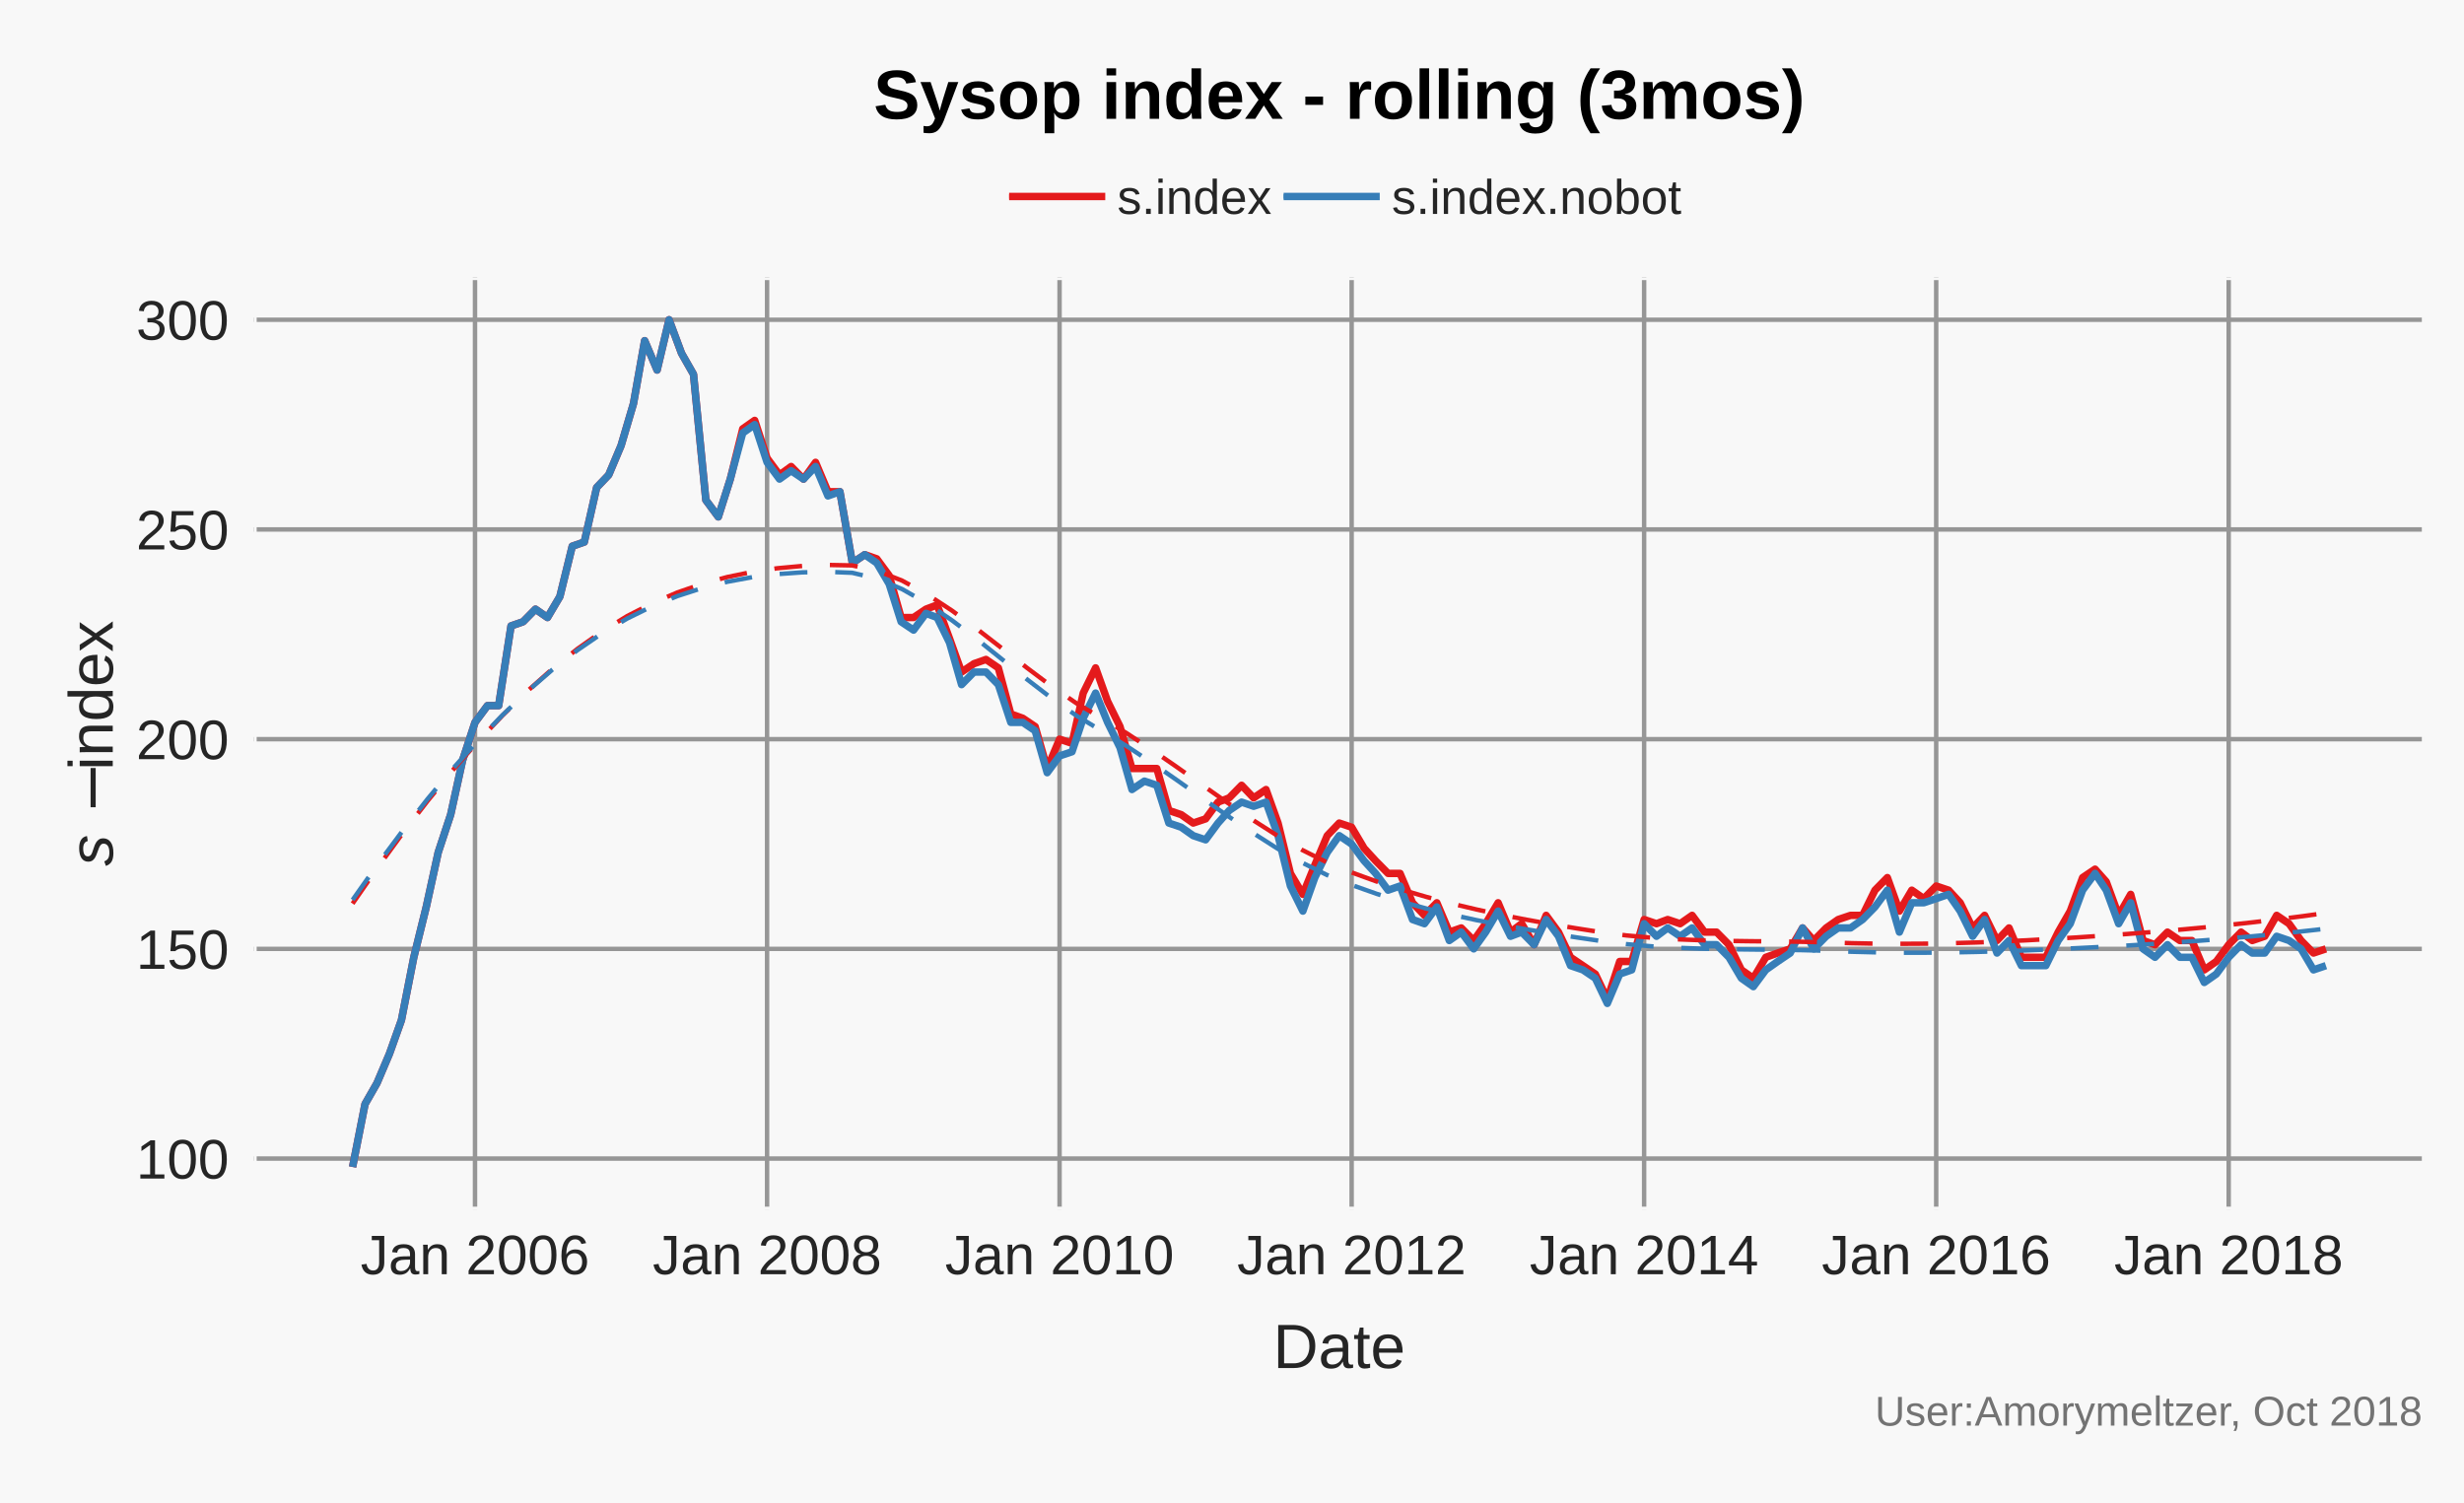
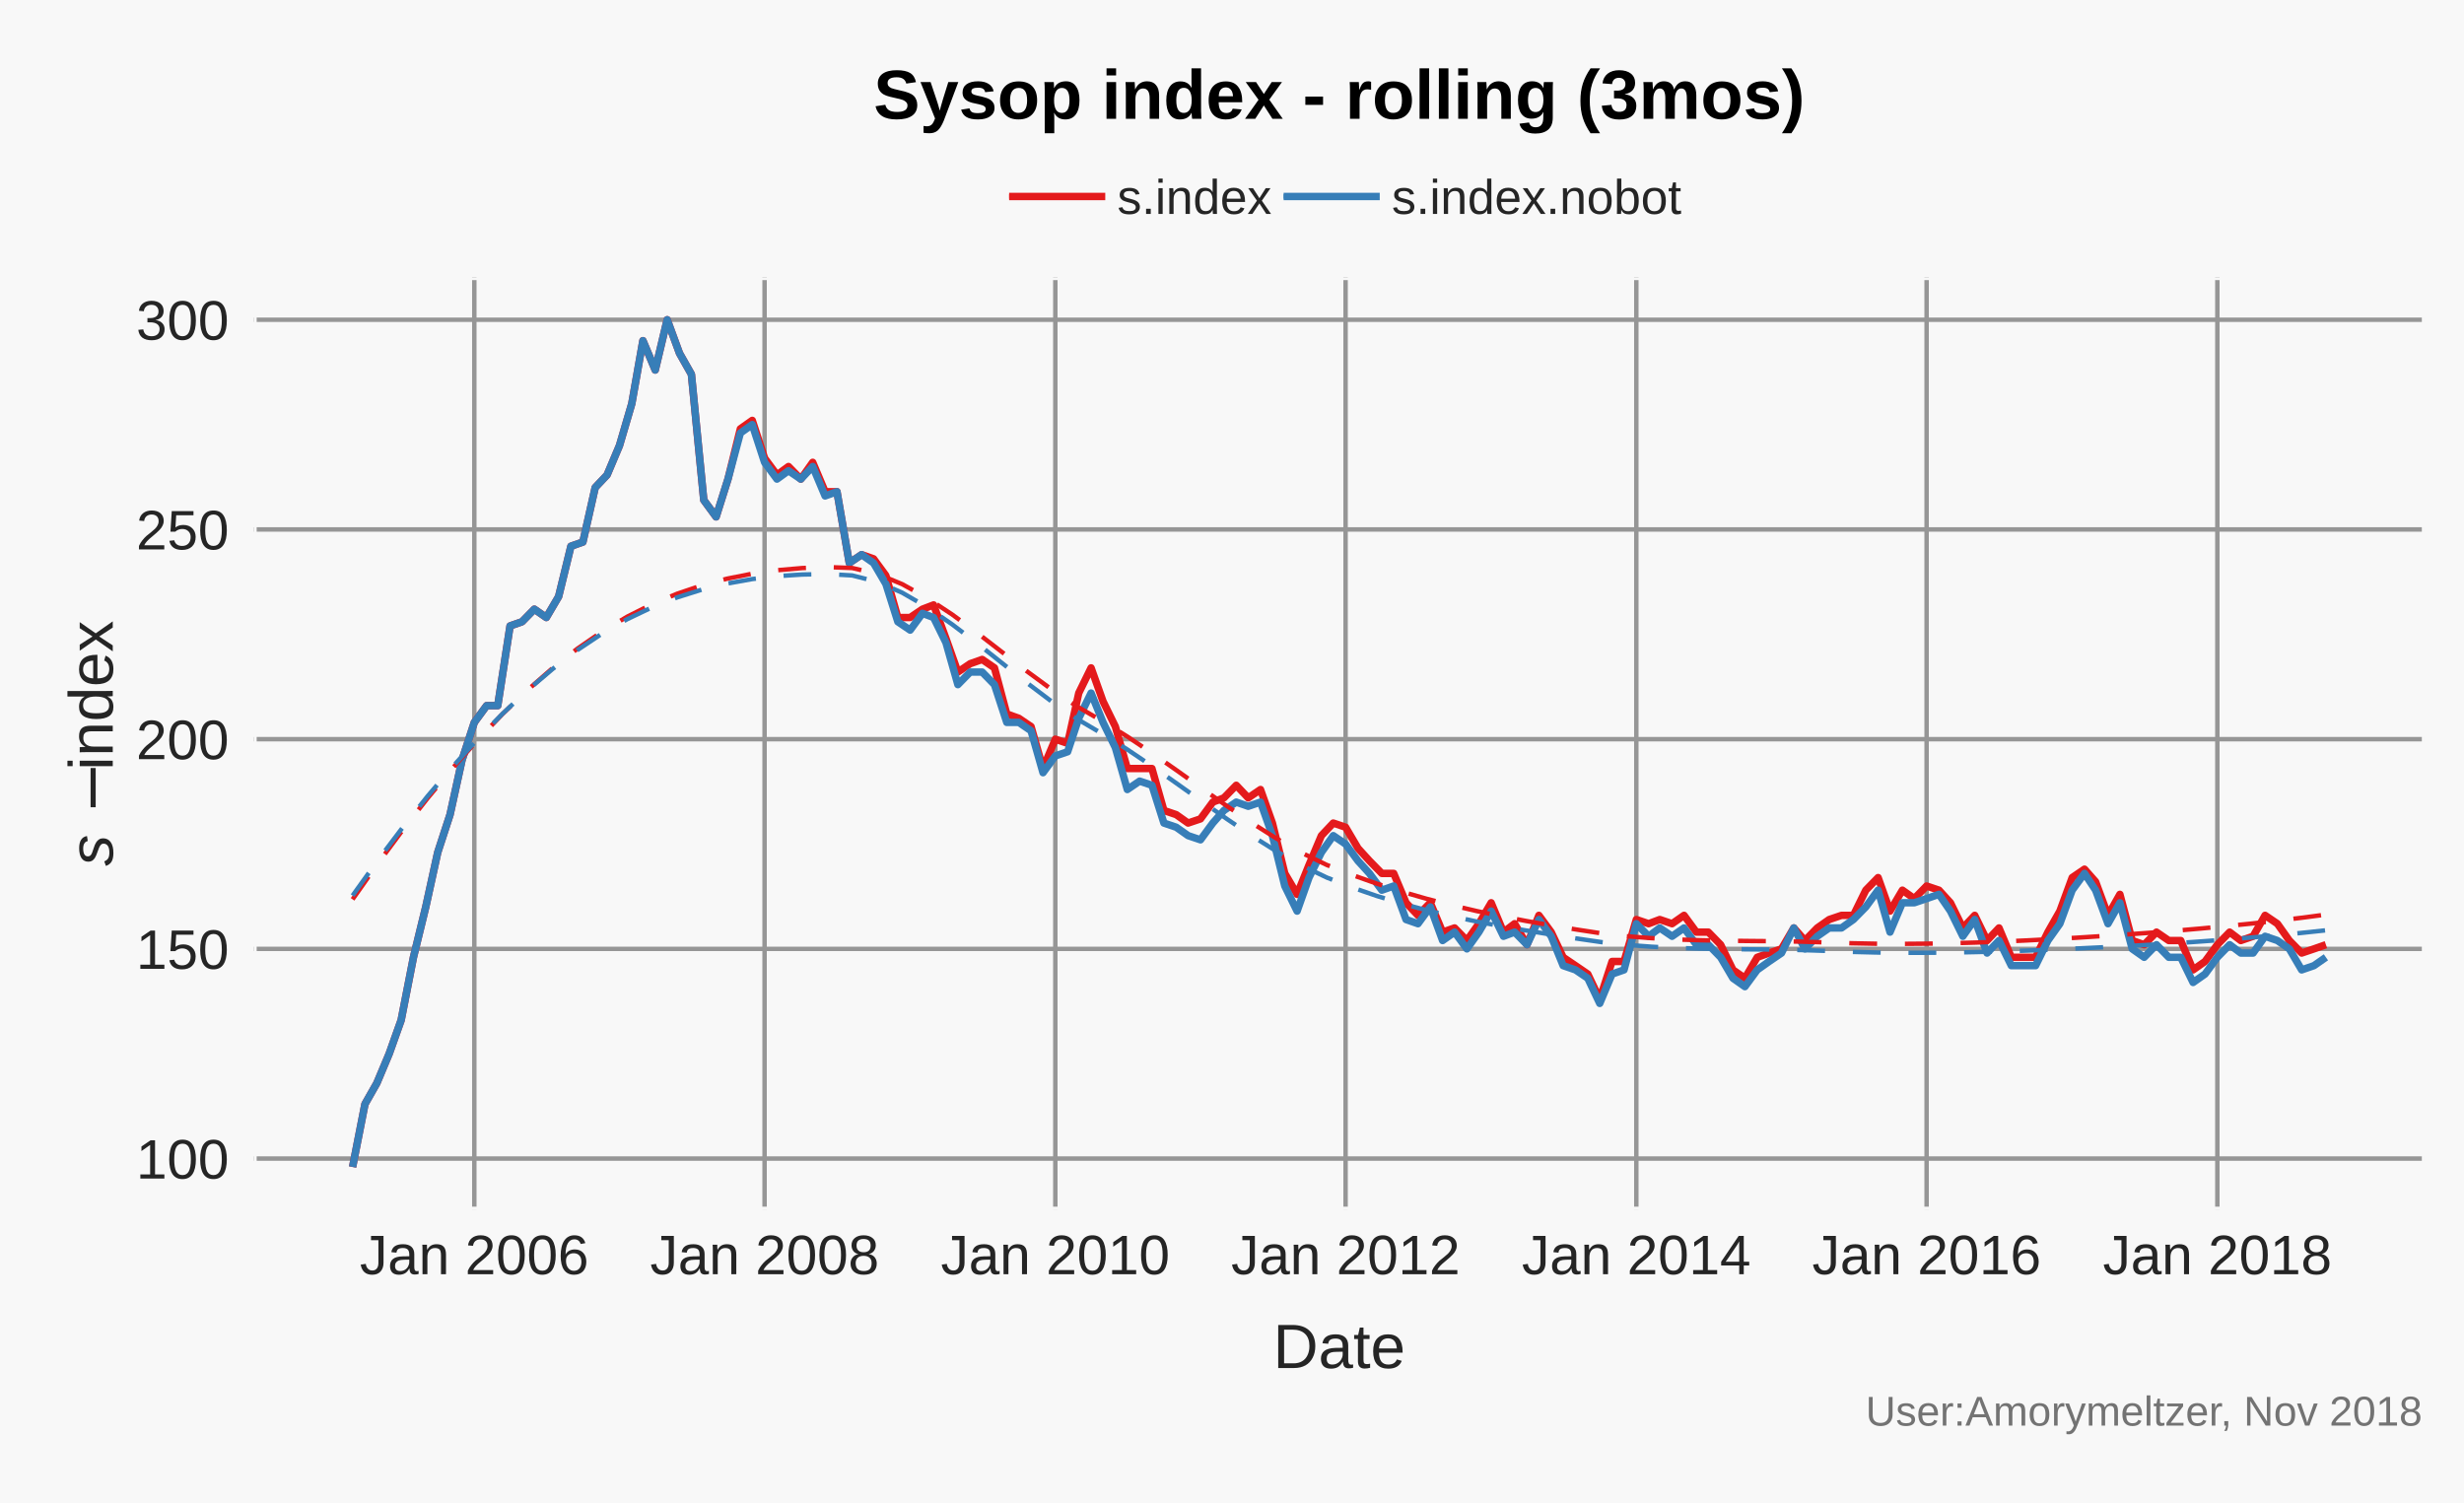
<svg xmlns="http://www.w3.org/2000/svg" viewBox="0 0 354.24 216.00">
  <defs>
    <style type="text/css">
    line, polyline, path, rect, circle {
      fill: none;
      stroke: #000000;
      stroke-linecap: round;
      stroke-linejoin: round;
      stroke-miterlimit: 10.00;
    }
  </style>
  </defs>
  <rect width="100%" height="100%" style="stroke: none; fill: #FFFFFF;" />
  <rect x="0.00" y="0.00" width="354.24" height="216.00" style="stroke-width: 0.78; stroke: #F8F8F8; fill: #F8F8F8;" />
  <defs>
    <clipPath id="cpMzYuNTA4OHwzNDguNTcxfDE3My44Njl8MzkuODc3Ng==">
      <rect x="36.51" y="39.88" width="312.06" height="133.99" />
    </clipPath>
  </defs>
  <rect x="36.51" y="39.88" width="312.06" height="133.99" style="stroke-width: 0.78; stroke: #F8F8F8; fill: #F8F8F8;" clip-path="url(#cpMzYuNTA4OHwzNDguNTcxfDE3My44Njl8MzkuODc3Ng==)" />
  <polyline points="36.51,166.57 348.57,166.57 " style="stroke-width: 0.64; stroke: #969696; stroke-linecap: butt;" clip-path="url(#cpMzYuNTA4OHwzNDguNTcxfDE3My44Njl8MzkuODc3Ng==)" />
  <polyline points="36.51,136.42 348.57,136.42 " style="stroke-width: 0.64; stroke: #969696; stroke-linecap: butt;" clip-path="url(#cpMzYuNTA4OHwzNDguNTcxfDE3My44Njl8MzkuODc3Ng==)" />
  <polyline points="36.51,106.27 348.57,106.27 " style="stroke-width: 0.64; stroke: #969696; stroke-linecap: butt;" clip-path="url(#cpMzYuNTA4OHwzNDguNTcxfDE3My44Njl8MzkuODc3Ng==)" />
  <polyline points="36.51,76.12 348.57,76.12 " style="stroke-width: 0.64; stroke: #969696; stroke-linecap: butt;" clip-path="url(#cpMzYuNTA4OHwzNDguNTcxfDE3My44Njl8MzkuODc3Ng==)" />
  <polyline points="36.51,45.97 348.57,45.97 " style="stroke-width: 0.64; stroke: #969696; stroke-linecap: butt;" clip-path="url(#cpMzYuNTA4OHwzNDguNTcxfDE3My44Njl8MzkuODc3Ng==)" />
-   <polyline points="68.29,173.87 68.29,39.88 " style="stroke-width: 0.64; stroke: #969696; stroke-linecap: butt;" clip-path="url(#cpMzYuNTA4OHwzNDguNTcxfDE3My44Njl8MzkuODc3Ng==)" />
-   <polyline points="110.28,173.87 110.28,39.88 " style="stroke-width: 0.64; stroke: #969696; stroke-linecap: butt;" clip-path="url(#cpMzYuNTA4OHwzNDguNTcxfDE3My44Njl8MzkuODc3Ng==)" />
-   <polyline points="152.33,173.87 152.33,39.88 " style="stroke-width: 0.64; stroke: #969696; stroke-linecap: butt;" clip-path="url(#cpMzYuNTA4OHwzNDguNTcxfDE3My44Njl8MzkuODc3Ng==)" />
-   <polyline points="194.32,173.87 194.32,39.88 " style="stroke-width: 0.64; stroke: #969696; stroke-linecap: butt;" clip-path="url(#cpMzYuNTA4OHwzNDguNTcxfDE3My44Njl8MzkuODc3Ng==)" />
-   <polyline points="236.37,173.87 236.37,39.88 " style="stroke-width: 0.64; stroke: #969696; stroke-linecap: butt;" clip-path="url(#cpMzYuNTA4OHwzNDguNTcxfDE3My44Njl8MzkuODc3Ng==)" />
-   <polyline points="278.36,173.87 278.36,39.88 " style="stroke-width: 0.64; stroke: #969696; stroke-linecap: butt;" clip-path="url(#cpMzYuNTA4OHwzNDguNTcxfDE3My44Njl8MzkuODc3Ng==)" />
-   <polyline points="320.41,173.87 320.41,39.88 " style="stroke-width: 0.64; stroke: #969696; stroke-linecap: butt;" clip-path="url(#cpMzYuNTA4OHwzNDguNTcxfDE3My44Njl8MzkuODc3Ng==)" />
-   <polyline points="50.69,167.78 52.48,158.73 54.20,155.72 55.99,151.50 57.71,146.67 59.49,137.63 61.28,130.39 63.00,122.55 64.79,117.12 66.51,109.29 68.29,103.86 70.08,101.45 71.69,101.45 73.47,89.99 75.20,89.39 76.98,87.58 78.71,88.78 80.49,85.77 82.27,78.53 84.00,77.93 85.78,70.09 87.51,68.28 89.29,64.06 91.07,58.03 92.68,48.98 94.47,53.20 96.19,45.97 97.98,50.79 99.70,53.81 101.48,71.90 103.27,74.31 104.99,68.88 106.78,61.65 108.50,60.44 110.28,65.87 112.07,68.28 113.74,67.07 115.52,68.88 117.25,66.47 119.03,70.69 120.75,70.69 122.54,80.94 124.32,79.74 126.05,80.34 127.83,82.75 129.55,88.78 131.34,88.78 133.12,87.58 134.73,86.97 136.51,91.80 138.24,96.62 140.02,95.42 141.75,94.81 143.53,96.02 145.32,102.65 147.04,103.26 148.82,104.46 150.55,110.49 152.33,106.27 154.12,106.87 155.73,99.64 157.51,96.02 159.24,100.84 161.02,104.46 162.74,110.49 164.53,110.49 166.31,110.49 168.04,116.52 169.82,117.12 171.54,118.33 173.33,117.73 175.11,115.32 176.72,114.71 178.50,112.90 180.23,114.71 182.01,113.51 183.74,118.33 185.52,125.57 187.31,128.58 189.03,124.36 190.81,120.14 192.54,118.33 194.32,118.93 196.11,121.95 197.77,123.76 199.56,125.57 201.28,125.57 203.07,129.79 204.79,131.60 206.57,129.79 208.36,134.01 210.08,133.41 211.87,135.22 213.59,132.80 215.38,129.79 217.16,134.01 218.77,132.80 220.55,135.82 222.28,131.60 224.06,134.01 225.79,137.63 227.57,138.83 229.35,140.04 231.08,143.66 232.86,138.23 234.59,138.23 236.37,132.20 238.15,132.80 239.76,132.20 241.55,132.80 243.27,131.60 245.06,134.01 246.78,134.01 248.57,135.82 250.35,139.44 252.07,140.64 253.86,137.63 255.58,137.02 257.37,136.42 259.15,133.41 260.76,135.22 262.54,133.41 264.27,132.20 266.05,131.60 267.78,131.60 269.56,127.98 271.34,126.17 273.07,130.99 274.85,127.98 276.58,129.19 278.36,127.38 280.14,127.98 281.81,129.79 283.60,133.41 285.32,131.60 287.10,135.22 288.83,133.41 290.61,137.63 292.40,137.63 294.12,137.63 295.90,134.01 297.63,130.99 299.41,126.17 301.20,124.96 302.81,126.77 304.59,131.60 306.32,128.58 308.10,135.22 309.82,135.82 311.61,134.01 313.39,135.22 315.12,135.22 316.90,139.44 318.63,138.23 320.41,135.82 322.19,134.01 323.80,135.22 325.59,134.61 327.31,131.60 329.09,132.80 330.82,135.22 332.60,137.02 334.39,136.42 " style="stroke-width: 1.07; stroke: #E41A1C; stroke-linecap: butt;" clip-path="url(#cpMzYuNTA4OHwzNDguNTcxfDE3My44Njl8MzkuODc3Ng==)" />
-   <polyline points="50.69,167.78 52.48,158.73 54.20,155.72 55.99,151.50 57.71,146.67 59.49,137.63 61.28,130.39 63.00,122.55 64.79,117.12 66.51,109.29 68.29,103.86 70.08,101.45 71.69,101.45 73.47,89.99 75.20,89.39 76.98,87.58 78.71,88.78 80.49,85.77 82.27,78.53 84.00,77.93 85.78,70.09 87.51,68.28 89.29,64.06 91.07,58.03 92.68,48.98 94.47,53.20 96.19,45.97 97.98,50.79 99.70,53.81 101.48,71.90 103.27,74.31 104.99,68.88 106.78,62.25 108.50,61.04 110.28,66.47 112.07,68.88 113.74,67.68 115.52,68.88 117.25,67.07 119.03,71.30 120.75,70.69 122.54,80.94 124.32,79.74 126.05,80.94 127.83,83.96 129.55,89.39 131.34,90.59 133.12,88.18 134.73,88.78 136.51,92.40 138.24,98.43 140.02,96.62 141.75,96.62 143.53,98.43 145.32,103.86 147.04,103.86 148.82,105.06 150.55,111.09 152.33,108.68 154.12,108.08 155.73,103.26 157.51,99.64 159.24,103.86 161.02,107.48 162.74,113.51 164.53,112.30 166.31,112.90 168.04,118.33 169.82,118.93 171.54,120.14 173.33,120.74 175.11,118.33 176.72,116.52 178.50,115.32 180.23,115.92 182.01,115.32 183.74,120.14 185.52,127.38 187.31,130.99 189.03,126.17 190.81,122.55 192.54,120.14 194.32,121.35 196.11,123.76 197.77,125.57 199.56,127.98 201.28,127.38 203.07,132.20 204.79,132.80 206.57,130.39 208.36,135.22 210.08,134.01 211.87,136.42 213.59,134.01 215.38,130.99 217.16,134.61 218.77,134.01 220.55,135.82 222.28,132.20 224.06,134.61 225.79,138.83 227.57,139.44 229.35,140.64 231.08,144.26 232.86,140.04 234.59,139.44 236.37,132.80 238.15,134.61 239.76,133.41 241.55,134.61 243.27,133.41 245.06,135.82 246.78,135.82 248.57,137.63 250.35,140.64 252.07,141.85 253.86,139.44 255.58,138.23 257.37,137.02 259.15,133.41 260.76,136.42 262.54,134.61 264.27,133.41 266.05,133.41 267.78,132.20 269.56,130.39 271.34,127.98 273.07,134.01 274.85,129.79 276.58,129.79 278.36,129.19 280.14,128.58 281.81,130.99 283.60,134.61 285.32,132.20 287.10,137.02 288.83,135.22 290.61,138.83 292.40,138.83 294.12,138.83 295.90,135.22 297.63,132.80 299.41,127.98 301.20,125.57 302.81,127.98 304.59,132.80 306.32,129.79 308.10,136.42 309.82,137.63 311.61,135.82 313.39,137.63 315.12,137.63 316.90,141.25 318.63,140.04 320.41,137.63 322.19,135.82 323.80,137.02 325.59,137.02 327.31,134.61 329.09,135.22 330.82,136.42 332.60,139.44 334.39,138.83 " style="stroke-width: 1.07; stroke: #377EB8; stroke-linecap: butt;" clip-path="url(#cpMzYuNTA4OHwzNDguNTcxfDE3My44Njl8MzkuODc3Ng==)" />
-   <polyline points="50.69,129.91 54.28,124.74 57.88,119.81 61.47,115.15 65.06,110.77 68.65,106.67 72.24,102.86 75.83,99.35 79.42,96.16 83.01,93.29 86.60,90.75 90.19,88.56 93.79,86.72 97.38,85.18 100.97,83.94 104.56,82.96 108.15,82.22 111.74,81.70 115.33,81.37 118.92,81.22 122.51,81.29 126.11,82.06 129.70,83.48 133.29,85.44 136.88,87.80 140.47,90.44 144.06,93.22 147.65,96.02 151.24,98.71 154.83,101.16 158.42,103.27 162.02,105.44 165.61,107.80 169.20,110.28 172.79,112.82 176.38,115.35 179.97,117.80 183.56,120.09 187.15,122.17 190.74,123.97 194.34,125.44 197.93,126.74 201.52,127.91 205.11,128.96 208.70,129.91 212.29,130.76 215.88,131.53 219.47,132.23 223.06,132.87 226.65,133.47 230.25,134.03 233.84,134.49 237.43,134.81 241.02,135.04 244.61,135.18 248.20,135.27 251.79,135.32 255.38,135.35 258.97,135.40 262.57,135.48 266.16,135.60 269.75,135.67 273.34,135.69 276.93,135.67 280.52,135.60 284.11,135.50 287.70,135.36 291.29,135.19 294.88,134.99 298.48,134.78 302.07,134.54 305.66,134.29 309.25,134.01 312.84,133.71 316.43,133.38 320.02,133.02 323.61,132.63 327.20,132.21 330.80,131.75 334.39,131.26 " style="stroke-width: 0.64; stroke: #E41A1C; stroke-dasharray: 4.00,4.00; stroke-linecap: butt;" clip-path="url(#cpMzYuNTA4OHwzNDguNTcxfDE3My44Njl8MzkuODc3Ng==)" />
-   <polyline points="50.69,129.38 54.28,124.29 57.88,119.45 61.47,114.87 65.06,110.56 68.65,106.54 72.24,102.81 75.83,99.39 79.42,96.27 83.01,93.48 86.60,91.02 90.19,88.92 93.79,87.15 97.38,85.70 100.97,84.54 104.56,83.64 108.15,82.98 111.74,82.54 115.33,82.29 118.92,82.21 122.51,82.35 126.11,83.19 129.70,84.70 133.29,86.75 136.88,89.20 140.47,91.92 144.06,94.79 147.65,97.67 151.24,100.43 154.83,102.94 158.42,105.10 162.02,107.29 165.61,109.67 169.20,112.16 172.79,114.70 176.38,117.22 179.97,119.65 183.56,121.94 187.15,124.00 190.74,125.78 194.34,127.24 197.93,128.51 201.52,129.64 205.11,130.63 208.70,131.51 212.29,132.29 215.88,132.99 219.47,133.62 223.06,134.21 226.65,134.77 230.25,135.30 233.84,135.74 237.43,136.05 241.02,136.26 244.61,136.39 248.20,136.47 251.79,136.51 255.38,136.55 258.97,136.60 262.57,136.69 266.16,136.83 269.75,136.92 273.34,136.97 276.93,136.97 280.52,136.93 284.11,136.86 287.70,136.76 291.29,136.64 294.88,136.49 298.48,136.32 302.07,136.14 305.66,135.95 309.25,135.73 312.84,135.49 316.43,135.23 320.02,134.95 323.61,134.63 327.20,134.29 330.80,133.92 334.39,133.52 " style="stroke-width: 0.64; stroke: #377EB8; stroke-dasharray: 4.00,4.00; stroke-linecap: butt;" clip-path="url(#cpMzYuNTA4OHwzNDguNTcxfDE3My44Njl8MzkuODc3Ng==)" />
+   <polyline points="68.19,173.87 68.19,39.88 " style="stroke-width: 0.64; stroke: #969696; stroke-linecap: butt;" clip-path="url(#cpMzYuNTA4OHwzNDguNTcxfDE3My44Njl8MzkuODc3Ng==)" />
+   <polyline points="109.92,173.87 109.92,39.88 " style="stroke-width: 0.64; stroke: #969696; stroke-linecap: butt;" clip-path="url(#cpMzYuNTA4OHwzNDguNTcxfDE3My44Njl8MzkuODc3Ng==)" />
+   <polyline points="151.72,173.87 151.72,39.88 " style="stroke-width: 0.64; stroke: #969696; stroke-linecap: butt;" clip-path="url(#cpMzYuNTA4OHwzNDguNTcxfDE3My44Njl8MzkuODc3Ng==)" />
+   <polyline points="193.45,173.87 193.45,39.88 " style="stroke-width: 0.64; stroke: #969696; stroke-linecap: butt;" clip-path="url(#cpMzYuNTA4OHwzNDguNTcxfDE3My44Njl8MzkuODc3Ng==)" />
+   <polyline points="235.25,173.87 235.25,39.88 " style="stroke-width: 0.64; stroke: #969696; stroke-linecap: butt;" clip-path="url(#cpMzYuNTA4OHwzNDguNTcxfDE3My44Njl8MzkuODc3Ng==)" />
+   <polyline points="276.98,173.87 276.98,39.88 " style="stroke-width: 0.64; stroke: #969696; stroke-linecap: butt;" clip-path="url(#cpMzYuNTA4OHwzNDguNTcxfDE3My44Njl8MzkuODc3Ng==)" />
+   <polyline points="318.78,173.87 318.78,39.88 " style="stroke-width: 0.64; stroke: #969696; stroke-linecap: butt;" clip-path="url(#cpMzYuNTA4OHwzNDguNTcxfDE3My44Njl8MzkuODc3Ng==)" />
+   <polyline points="50.69,167.78 52.47,158.73 54.18,155.72 55.95,151.50 57.67,146.67 59.44,137.63 61.21,130.39 62.93,122.55 64.70,117.12 66.42,109.29 68.19,103.86 69.96,101.45 71.56,101.45 73.33,89.99 75.05,89.39 76.82,87.58 78.54,88.78 80.31,85.77 82.08,78.53 83.80,77.93 85.57,70.09 87.28,68.28 89.06,64.06 90.83,58.03 92.43,48.98 94.20,53.20 95.92,45.97 97.69,50.79 99.40,53.81 101.18,71.90 102.95,74.31 104.66,68.88 106.44,61.65 108.15,60.44 109.92,65.87 111.70,68.28 113.36,67.07 115.13,68.88 116.84,66.47 118.62,70.69 120.33,70.69 122.10,80.94 123.87,79.74 125.59,80.34 127.36,82.75 129.08,88.78 130.85,88.78 132.62,87.58 134.22,86.97 136.00,91.80 137.71,96.62 139.48,95.42 141.20,94.81 142.97,96.02 144.74,102.65 146.46,103.26 148.23,104.46 149.95,110.49 151.72,106.27 153.49,106.87 155.09,99.64 156.86,96.02 158.58,100.84 160.35,104.46 162.07,110.49 163.84,110.49 165.61,110.49 167.33,116.52 169.10,117.12 170.81,118.33 172.59,117.73 174.36,115.32 175.96,114.71 177.73,112.90 179.45,114.71 181.22,113.51 182.93,118.33 184.71,125.57 186.48,128.58 188.19,124.36 189.97,120.14 191.68,118.33 193.45,118.93 195.23,121.95 196.88,123.76 198.66,125.57 200.37,125.57 202.14,129.79 203.86,131.60 205.63,129.79 207.40,134.01 209.12,133.41 210.89,135.22 212.61,132.80 214.38,129.79 216.15,134.01 217.75,132.80 219.53,135.82 221.24,131.60 223.01,134.01 224.73,137.63 226.50,138.83 228.27,140.04 229.99,143.66 231.76,138.23 233.48,138.23 235.25,132.20 237.02,132.80 238.62,132.20 240.39,132.80 242.11,131.60 243.88,134.01 245.60,134.01 247.37,135.82 249.14,139.44 250.86,140.64 252.63,137.63 254.34,137.02 256.12,136.42 257.89,133.41 259.49,135.22 261.26,133.41 262.98,132.20 264.75,131.60 266.46,131.60 268.24,127.98 270.01,126.17 271.72,130.99 273.50,127.98 275.21,129.19 276.98,127.38 278.76,127.98 280.41,129.79 282.19,133.41 283.90,131.60 285.67,135.22 287.39,133.41 289.16,137.63 290.93,137.63 292.65,137.63 294.42,134.01 296.14,130.99 297.91,126.17 299.68,124.96 301.28,126.77 303.06,131.60 304.77,128.58 306.54,135.22 308.26,135.82 310.03,134.01 311.80,135.22 313.52,135.22 315.29,139.44 317.01,138.23 318.78,135.82 320.55,134.01 322.15,135.22 323.92,134.61 325.64,131.60 327.41,132.80 329.13,135.22 330.90,137.02 332.67,136.42 334.39,135.82 " style="stroke-width: 1.07; stroke: #E41A1C; stroke-linecap: butt;" clip-path="url(#cpMzYuNTA4OHwzNDguNTcxfDE3My44Njl8MzkuODc3Ng==)" />
+   <polyline points="50.69,167.78 52.47,158.73 54.18,155.72 55.95,151.50 57.67,146.67 59.44,137.63 61.21,130.39 62.93,122.55 64.70,117.12 66.42,109.29 68.19,103.86 69.96,101.45 71.56,101.45 73.33,89.99 75.05,89.39 76.82,87.58 78.54,88.78 80.31,85.77 82.08,78.53 83.80,77.93 85.57,70.09 87.28,68.28 89.06,64.06 90.83,58.03 92.43,48.98 94.20,53.20 95.92,45.97 97.69,50.79 99.40,53.81 101.18,71.90 102.95,74.31 104.66,68.88 106.44,62.25 108.15,61.04 109.92,66.47 111.70,68.88 113.36,67.68 115.13,68.88 116.84,67.07 118.62,71.30 120.33,70.69 122.10,80.94 123.87,79.74 125.59,80.94 127.36,83.96 129.08,89.39 130.85,90.59 132.62,88.18 134.22,88.78 136.00,92.40 137.71,98.43 139.48,96.62 141.20,96.62 142.97,98.43 144.74,103.86 146.46,103.86 148.23,105.06 149.95,111.09 151.72,108.68 153.49,108.08 155.09,103.26 156.86,99.64 158.58,103.86 160.35,107.48 162.07,113.51 163.84,112.30 165.61,112.90 167.33,118.33 169.10,118.93 170.81,120.14 172.59,120.74 174.36,118.33 175.96,116.52 177.73,115.32 179.45,115.92 181.22,115.32 182.93,120.14 184.71,127.38 186.48,130.99 188.19,126.17 189.97,122.55 191.68,120.14 193.45,121.35 195.23,123.76 196.88,125.57 198.66,127.98 200.37,127.38 202.14,132.20 203.86,132.80 205.63,130.39 207.40,135.22 209.12,134.01 210.89,136.42 212.61,134.01 214.38,130.99 216.15,134.61 217.75,134.01 219.53,135.82 221.24,132.20 223.01,134.61 224.73,138.83 226.50,139.44 228.27,140.64 229.99,144.26 231.76,140.04 233.48,139.44 235.25,132.80 237.02,134.61 238.62,133.41 240.39,134.61 242.11,133.41 243.88,135.82 245.60,135.82 247.37,137.63 249.14,140.64 250.86,141.85 252.63,139.44 254.34,138.23 256.12,137.02 257.89,133.41 259.49,136.42 261.26,134.61 262.98,133.41 264.75,133.41 266.46,132.20 268.24,130.39 270.01,127.98 271.72,134.01 273.50,129.79 275.21,129.79 276.98,129.19 278.76,128.58 280.41,130.99 282.19,134.61 283.90,132.20 285.67,137.02 287.39,135.22 289.16,138.83 290.93,138.83 292.65,138.83 294.42,135.22 296.14,132.80 297.91,127.98 299.68,125.57 301.28,127.98 303.06,132.80 304.77,129.79 306.54,136.42 308.26,137.63 310.03,135.82 311.80,137.63 313.52,137.63 315.29,141.25 317.01,140.04 318.78,137.63 320.55,135.82 322.15,137.02 323.92,137.02 325.64,134.61 327.41,135.22 329.13,136.42 330.90,139.44 332.67,138.83 334.39,137.63 " style="stroke-width: 1.07; stroke: #377EB8; stroke-linecap: butt;" clip-path="url(#cpMzYuNTA4OHwzNDguNTcxfDE3My44Njl8MzkuODc3Ng==)" />
+   <polyline points="50.69,129.30 54.28,124.20 57.88,119.35 61.47,114.76 65.06,110.45 68.65,106.41 72.24,102.66 75.83,99.22 79.42,96.08 83.01,93.26 86.60,90.78 90.19,88.65 93.79,86.84 97.38,85.35 100.97,84.14 104.56,83.19 108.15,82.48 111.74,81.98 115.33,81.67 118.92,81.53 122.51,81.66 126.11,82.50 129.70,83.98 133.29,85.97 136.88,88.34 140.47,90.98 144.06,93.75 147.65,96.52 151.24,99.16 154.83,101.56 158.42,103.64 162.02,105.86 165.61,108.27 169.20,110.78 172.79,113.34 176.38,115.88 179.97,118.31 183.56,120.58 187.15,122.62 190.74,124.35 194.34,125.77 197.93,127.04 201.52,128.19 205.11,129.22 208.70,130.14 212.29,130.98 215.88,131.73 219.47,132.42 223.06,133.05 226.65,133.64 230.25,134.19 233.84,134.60 237.43,134.88 241.02,135.07 244.61,135.18 248.20,135.25 251.79,135.29 255.38,135.32 258.97,135.38 262.57,135.49 266.16,135.61 269.75,135.68 273.34,135.70 276.93,135.67 280.52,135.61 284.11,135.51 287.70,135.37 291.29,135.21 294.88,135.02 298.48,134.82 302.07,134.59 305.66,134.35 309.25,134.09 312.84,133.80 316.43,133.49 320.02,133.15 323.61,132.79 327.20,132.39 330.80,131.96 334.39,131.49 " style="stroke-width: 0.64; stroke: #E41A1C; stroke-dasharray: 4.00,4.00; stroke-linecap: butt;" clip-path="url(#cpMzYuNTA4OHwzNDguNTcxfDE3My44Njl8MzkuODc3Ng==)" />
+   <polyline points="50.69,128.76 54.28,123.74 57.88,118.98 61.47,114.47 65.06,110.24 68.65,106.28 72.24,102.62 75.83,99.25 79.42,96.20 83.01,93.46 86.60,91.06 90.19,89.01 93.79,87.29 97.38,85.88 100.97,84.75 104.56,83.89 108.15,83.25 111.74,82.83 115.33,82.60 118.92,82.53 122.51,82.73 126.11,83.64 129.70,85.21 133.29,87.29 136.88,89.76 140.47,92.48 144.06,95.33 147.65,98.18 151.24,100.89 154.83,103.35 158.42,105.47 162.02,107.72 165.61,110.14 169.20,112.66 172.79,115.22 176.38,117.74 179.97,120.17 183.56,122.42 187.15,124.44 190.74,126.16 194.34,127.57 197.93,128.81 201.52,129.90 205.11,130.87 208.70,131.72 212.29,132.49 215.88,133.17 219.47,133.79 223.06,134.37 226.65,134.93 230.25,135.45 233.84,135.84 237.43,136.11 241.02,136.29 244.61,136.39 248.20,136.45 251.79,136.49 255.38,136.52 258.97,136.59 262.57,136.71 266.16,136.85 269.75,136.94 273.34,136.98 276.93,136.98 280.52,136.95 284.11,136.88 287.70,136.79 291.29,136.67 294.88,136.53 298.48,136.37 302.07,136.20 305.66,136.02 309.25,135.82 312.84,135.60 316.43,135.35 320.02,135.09 323.61,134.79 327.20,134.48 330.80,134.13 334.39,133.75 " style="stroke-width: 0.64; stroke: #377EB8; stroke-dasharray: 4.00,4.00; stroke-linecap: butt;" clip-path="url(#cpMzYuNTA4OHwzNDguNTcxfDE3My44Njl8MzkuODc3Ng==)" />
  <rect x="36.51" y="39.88" width="312.06" height="133.99" style="stroke-width: 0.78; stroke: #F8F8F8;" clip-path="url(#cpMzYuNTA4OHwzNDguNTcxfDE3My44Njl8MzkuODc3Ng==)" />
  <defs>
    <clipPath id="cpMHwzNTQuMjR8MjE2fDA=">
      <rect x="0.00" y="0.00" width="354.24" height="216.00" />
    </clipPath>
  </defs>
  <g clip-path="url(#cpMHwzNTQuMjR8MjE2fDA=)">
    <text x="19.57" y="169.44" style="font-size: 8.00px; fill: #252525; font-family: Arial;" textLength="13.35px" lengthAdjust="spacingAndGlyphs">100</text>
  </g>
  <g clip-path="url(#cpMHwzNTQuMjR8MjE2fDA=)">
    <text x="19.57" y="139.29" style="font-size: 8.00px; fill: #252525; font-family: Arial;" textLength="13.35px" lengthAdjust="spacingAndGlyphs">150</text>
  </g>
  <g clip-path="url(#cpMHwzNTQuMjR8MjE2fDA=)">
    <text x="19.57" y="109.14" style="font-size: 8.00px; fill: #252525; font-family: Arial;" textLength="13.35px" lengthAdjust="spacingAndGlyphs">200</text>
  </g>
  <g clip-path="url(#cpMHwzNTQuMjR8MjE2fDA=)">
    <text x="19.57" y="78.99" style="font-size: 8.00px; fill: #252525; font-family: Arial;" textLength="13.35px" lengthAdjust="spacingAndGlyphs">250</text>
  </g>
  <g clip-path="url(#cpMHwzNTQuMjR8MjE2fDA=)">
    <text x="19.57" y="48.84" style="font-size: 8.00px; fill: #252525; font-family: Arial;" textLength="13.35px" lengthAdjust="spacingAndGlyphs">300</text>
  </g>
  <g clip-path="url(#cpMHwzNTQuMjR8MjE2fDA=)">
-     <text x="51.84" y="183.19" style="font-size: 8.00px; fill: #252525; font-family: Arial;" textLength="32.92px" lengthAdjust="spacingAndGlyphs">Jan 2006</text>
+     <text x="51.73" y="183.19" style="font-size: 8.00px; fill: #252525; font-family: Arial;" textLength="32.92px" lengthAdjust="spacingAndGlyphs">Jan 2006</text>
  </g>
  <g clip-path="url(#cpMHwzNTQuMjR8MjE2fDA=)">
-     <text x="93.83" y="183.19" style="font-size: 8.00px; fill: #252525; font-family: Arial;" textLength="32.92px" lengthAdjust="spacingAndGlyphs">Jan 2008</text>
+     <text x="93.47" y="183.19" style="font-size: 8.00px; fill: #252525; font-family: Arial;" textLength="32.92px" lengthAdjust="spacingAndGlyphs">Jan 2008</text>
  </g>
  <g clip-path="url(#cpMHwzNTQuMjR8MjE2fDA=)">
-     <text x="135.87" y="183.19" style="font-size: 8.00px; fill: #252525; font-family: Arial;" textLength="32.92px" lengthAdjust="spacingAndGlyphs">Jan 2010</text>
+     <text x="135.26" y="183.19" style="font-size: 8.00px; fill: #252525; font-family: Arial;" textLength="32.92px" lengthAdjust="spacingAndGlyphs">Jan 2010</text>
  </g>
  <g clip-path="url(#cpMHwzNTQuMjR8MjE2fDA=)">
-     <text x="177.86" y="183.19" style="font-size: 8.00px; fill: #252525; font-family: Arial;" textLength="32.92px" lengthAdjust="spacingAndGlyphs">Jan 2012</text>
+     <text x="177.00" y="183.19" style="font-size: 8.00px; fill: #252525; font-family: Arial;" textLength="32.92px" lengthAdjust="spacingAndGlyphs">Jan 2012</text>
  </g>
  <g clip-path="url(#cpMHwzNTQuMjR8MjE2fDA=)">
-     <text x="219.91" y="183.19" style="font-size: 8.00px; fill: #252525; font-family: Arial;" textLength="32.92px" lengthAdjust="spacingAndGlyphs">Jan 2014</text>
+     <text x="218.79" y="183.19" style="font-size: 8.00px; fill: #252525; font-family: Arial;" textLength="32.92px" lengthAdjust="spacingAndGlyphs">Jan 2014</text>
  </g>
  <g clip-path="url(#cpMHwzNTQuMjR8MjE2fDA=)">
-     <text x="261.90" y="183.19" style="font-size: 8.00px; fill: #252525; font-family: Arial;" textLength="32.92px" lengthAdjust="spacingAndGlyphs">Jan 2016</text>
+     <text x="260.53" y="183.19" style="font-size: 8.00px; fill: #252525; font-family: Arial;" textLength="32.92px" lengthAdjust="spacingAndGlyphs">Jan 2016</text>
  </g>
  <g clip-path="url(#cpMHwzNTQuMjR8MjE2fDA=)">
-     <text x="303.95" y="183.19" style="font-size: 8.00px; fill: #252525; font-family: Arial;" textLength="32.92px" lengthAdjust="spacingAndGlyphs">Jan 2018</text>
+     <text x="302.32" y="183.19" style="font-size: 8.00px; fill: #252525; font-family: Arial;" textLength="32.92px" lengthAdjust="spacingAndGlyphs">Jan 2018</text>
  </g>
  <g clip-path="url(#cpMHwzNTQuMjR8MjE2fDA=)">
    <text x="183.03" y="196.68" style="font-size: 9.00px; fill: #252525; font-family: Arial;" textLength="19.01px" lengthAdjust="spacingAndGlyphs">Date</text>
  </g>
  <g clip-path="url(#cpMHwzNTQuMjR8MjE2fDA=)">
    <text transform="translate(16.21,124.51) rotate(-90)" style="font-size: 9.00px; font-style: italic; fill: #252525; font-family: Arial;" textLength="4.50px" lengthAdjust="spacingAndGlyphs">s</text>
  </g>
  <g clip-path="url(#cpMHwzNTQuMjR8MjE2fDA=)">
    <text transform="translate(16.21,120.01) rotate(-90)" style="font-size: 9.00px; fill: #252525; font-family: Symbol;" textLength="3.00px" lengthAdjust="spacingAndGlyphs"> </text>
  </g>
  <g clip-path="url(#cpMHwzNTQuMjR8MjE2fDA=)">
    <text transform="translate(16.21,117.01) rotate(-90)" style="font-size: 9.00px; fill: #252525; font-family: Symbol;" textLength="5.00px" lengthAdjust="spacingAndGlyphs">−</text>
  </g>
  <g clip-path="url(#cpMHwzNTQuMjR8MjE2fDA=)">
    <text transform="translate(16.21,110.76) rotate(-90)" style="font-size: 9.00px; fill: #252525; font-family: Arial;" textLength="2.00px" lengthAdjust="spacingAndGlyphs">i</text>
  </g>
  <g clip-path="url(#cpMHwzNTQuMjR8MjE2fDA=)">
    <text transform="translate(16.21,108.76) rotate(-90)" style="font-size: 9.00px; fill: #252525; font-family: Arial;" textLength="5.01px" lengthAdjust="spacingAndGlyphs">n</text>
  </g>
  <g clip-path="url(#cpMHwzNTQuMjR8MjE2fDA=)">
    <text transform="translate(16.21,103.75) rotate(-90)" style="font-size: 9.00px; fill: #252525; font-family: Arial;" textLength="5.01px" lengthAdjust="spacingAndGlyphs">d</text>
  </g>
  <g clip-path="url(#cpMHwzNTQuMjR8MjE2fDA=)">
    <text transform="translate(16.21,98.75) rotate(-90)" style="font-size: 9.00px; fill: #252525; font-family: Arial;" textLength="5.01px" lengthAdjust="spacingAndGlyphs">e</text>
  </g>
  <g clip-path="url(#cpMHwzNTQuMjR8MjE2fDA=)">
    <text transform="translate(16.21,93.74) rotate(-90)" style="font-size: 9.00px; fill: #252525; font-family: Arial;" textLength="4.50px" lengthAdjust="spacingAndGlyphs">x</text>
  </g>
  <rect x="143.35" y="24.59" width="98.38" height="7.32" style="stroke-width: 0.78; stroke: none; fill: #F8F8F8;" clip-path="url(#cpMHwzNTQuMjR8MjE2fDA=)" />
  <rect x="143.35" y="19.61" width="17.28" height="17.28" style="stroke-width: 0.78; stroke: none; fill: #F8F8F8;" clip-path="url(#cpMHwzNTQuMjR8MjE2fDA=)" />
  <line x1="145.08" y1="28.25" x2="158.90" y2="28.25" style="stroke-width: 1.07; stroke: #E41A1C; stroke-linecap: butt;" clip-path="url(#cpMHwzNTQuMjR8MjE2fDA=)" />
  <line x1="145.08" y1="28.25" x2="158.90" y2="28.25" style="stroke-width: 0.64; stroke: #E41A1C; stroke-dasharray: 4.00,4.00; stroke-linecap: butt;" clip-path="url(#cpMHwzNTQuMjR8MjE2fDA=)" />
  <rect x="182.81" y="19.61" width="17.28" height="17.28" style="stroke-width: 0.78; stroke: none; fill: #F8F8F8;" clip-path="url(#cpMHwzNTQuMjR8MjE2fDA=)" />
  <line x1="184.54" y1="28.25" x2="198.36" y2="28.25" style="stroke-width: 1.07; stroke: #377EB8; stroke-linecap: butt;" clip-path="url(#cpMHwzNTQuMjR8MjE2fDA=)" />
  <line x1="184.54" y1="28.25" x2="198.36" y2="28.25" style="stroke-width: 0.64; stroke: #377EB8; stroke-dasharray: 4.00,4.00; stroke-linecap: butt;" clip-path="url(#cpMHwzNTQuMjR8MjE2fDA=)" />
  <g clip-path="url(#cpMHwzNTQuMjR8MjE2fDA=)">
    <text x="160.63" y="30.76" style="font-size: 7.00px; fill: #252525; font-family: Arial;" textLength="22.18px" lengthAdjust="spacingAndGlyphs">s.index</text>
  </g>
  <g clip-path="url(#cpMHwzNTQuMjR8MjE2fDA=)">
    <text x="200.09" y="30.76" style="font-size: 7.00px; fill: #252525; font-family: Arial;" textLength="41.64px" lengthAdjust="spacingAndGlyphs">s.index.nobot</text>
  </g>
  <g clip-path="url(#cpMHwzNTQuMjR8MjE2fDA=)">
    <text x="125.59" y="17.08" style="font-size: 10.00px; font-weight: bold; font-family: Arial;" textLength="133.91px" lengthAdjust="spacingAndGlyphs">Sysop index - rolling (3mos)</text>
  </g>
  <g clip-path="url(#cpMHwzNTQuMjR8MjE2fDA=)">
-     <text x="269.55" y="204.96" style="font-size: 6.00px; fill: #737373; font-family: Arial;" textLength="79.02px" lengthAdjust="spacingAndGlyphs">User:Amorymeltzer, Oct 2018</text>
+     <text x="268.21" y="204.96" style="font-size: 6.00px; fill: #737373; font-family: Arial;" textLength="80.36px" lengthAdjust="spacingAndGlyphs">User:Amorymeltzer, Nov 2018</text>
  </g>
</svg>
